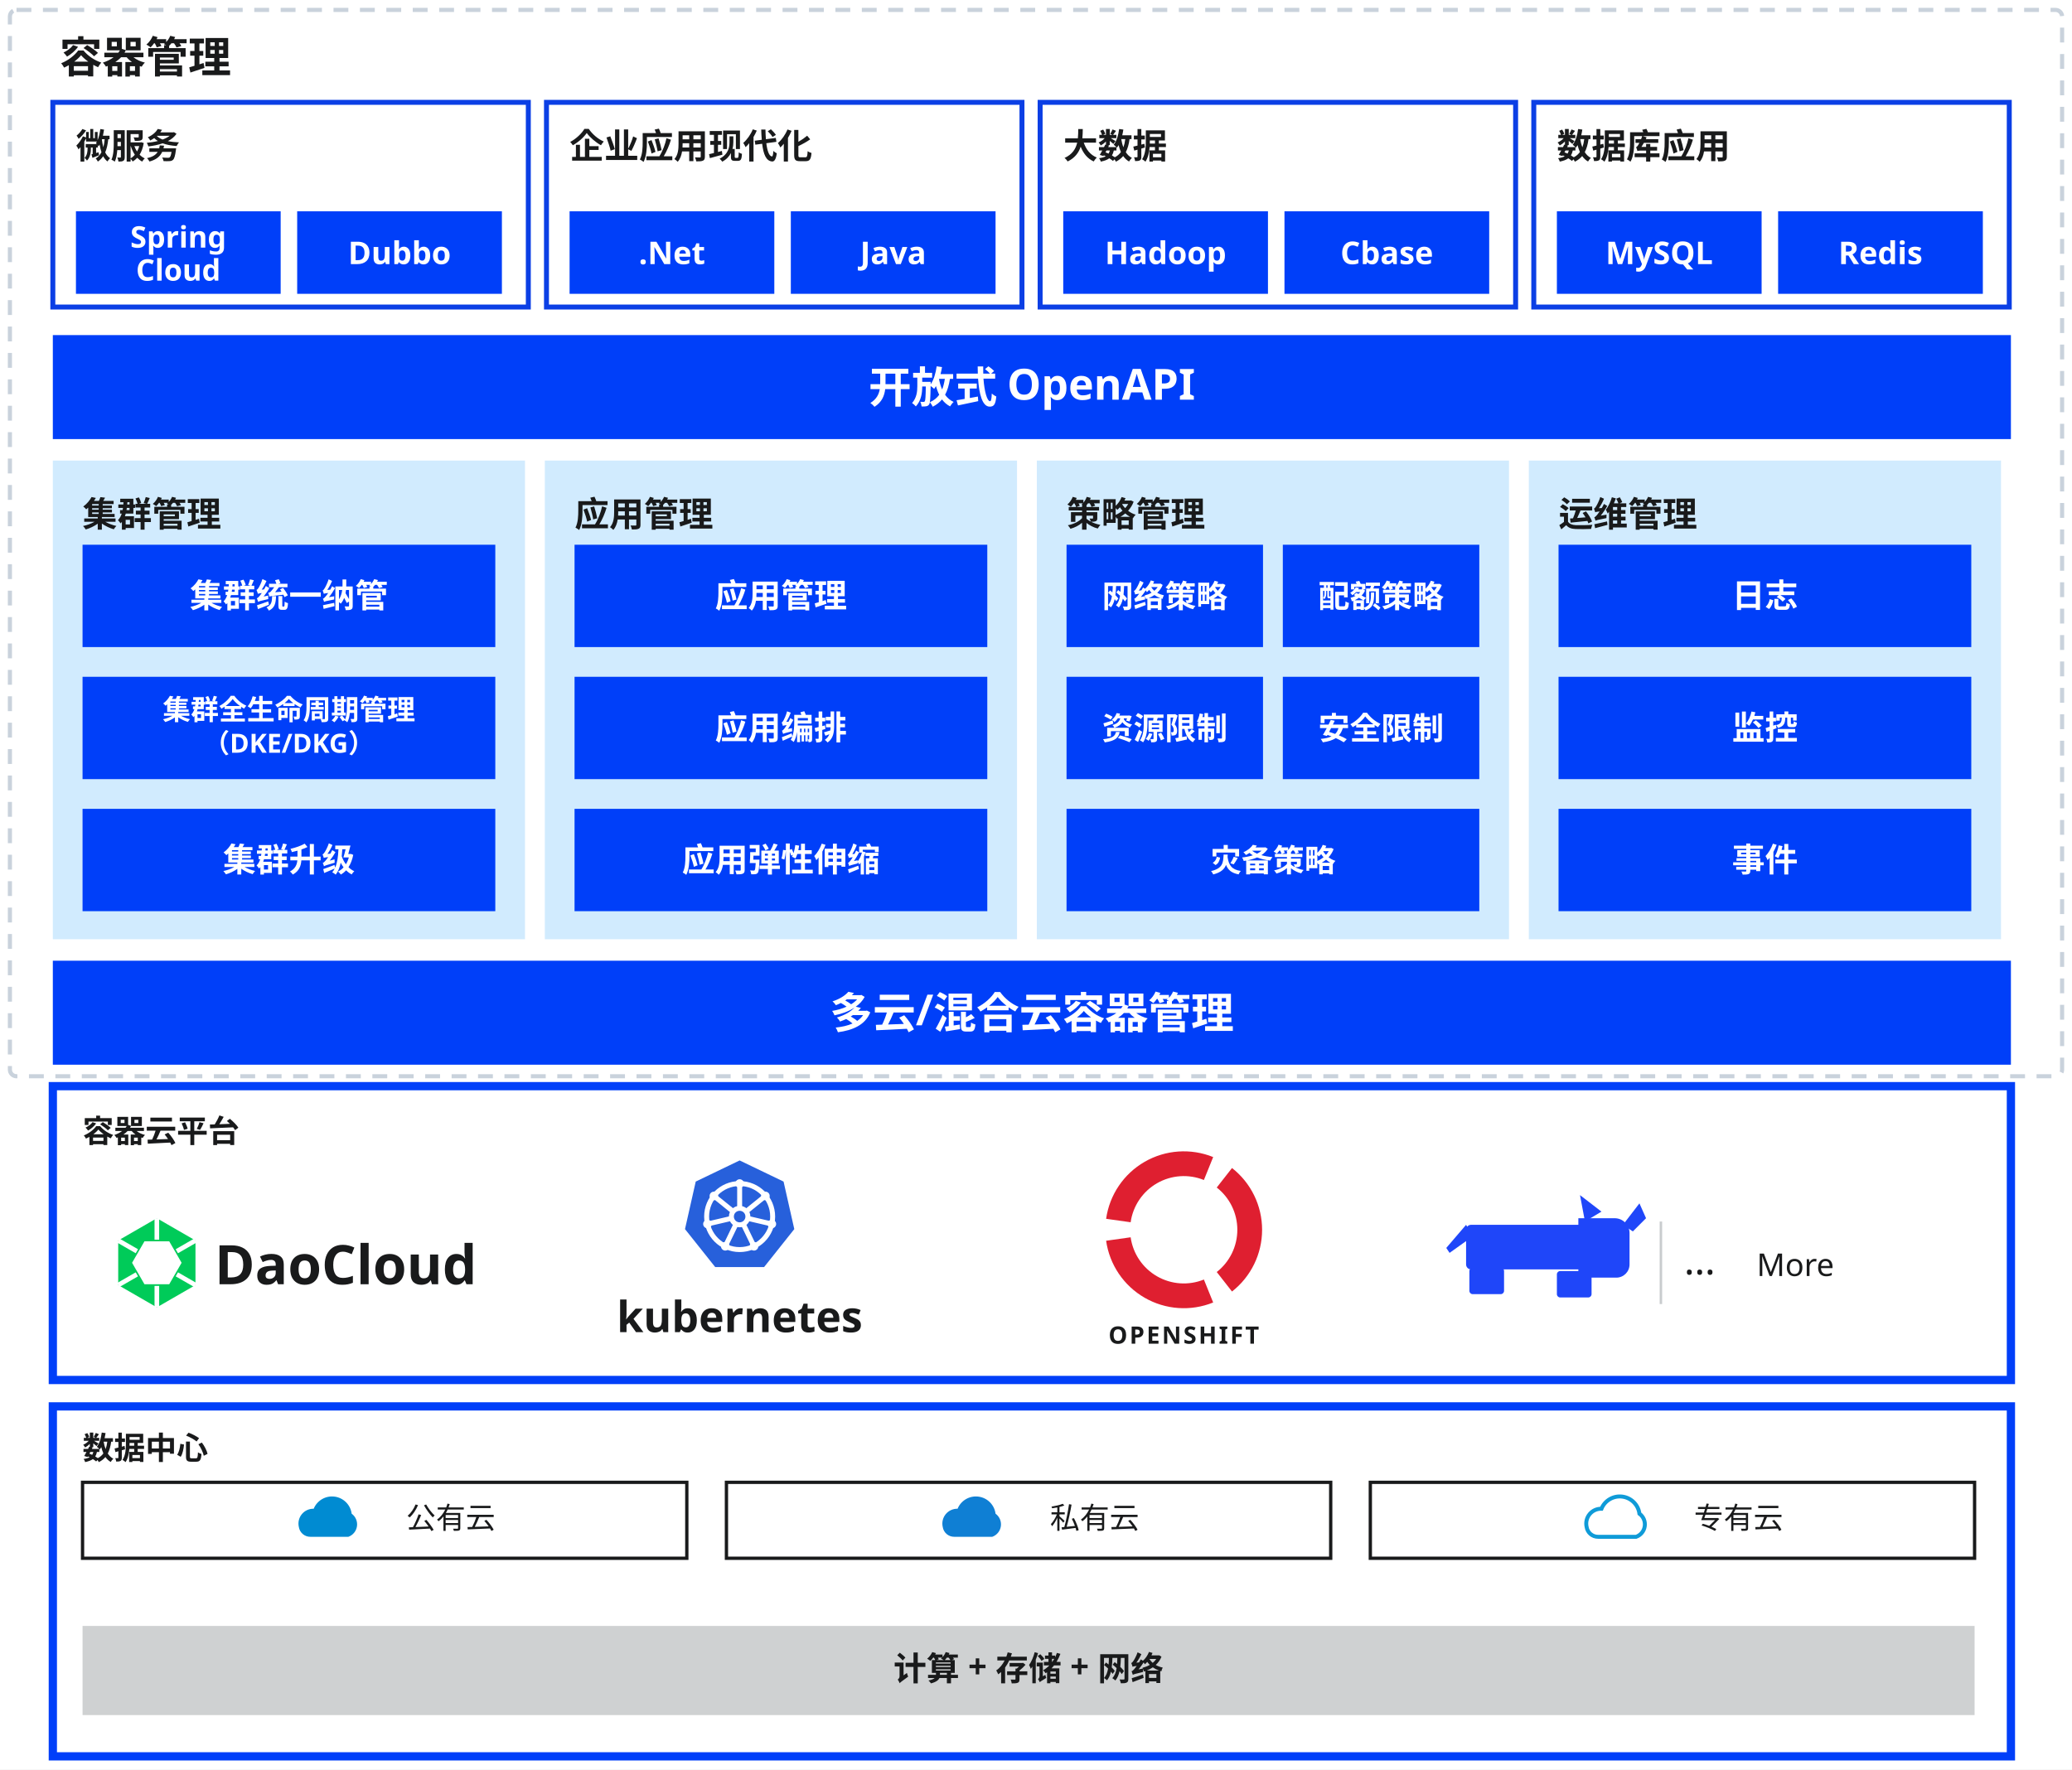
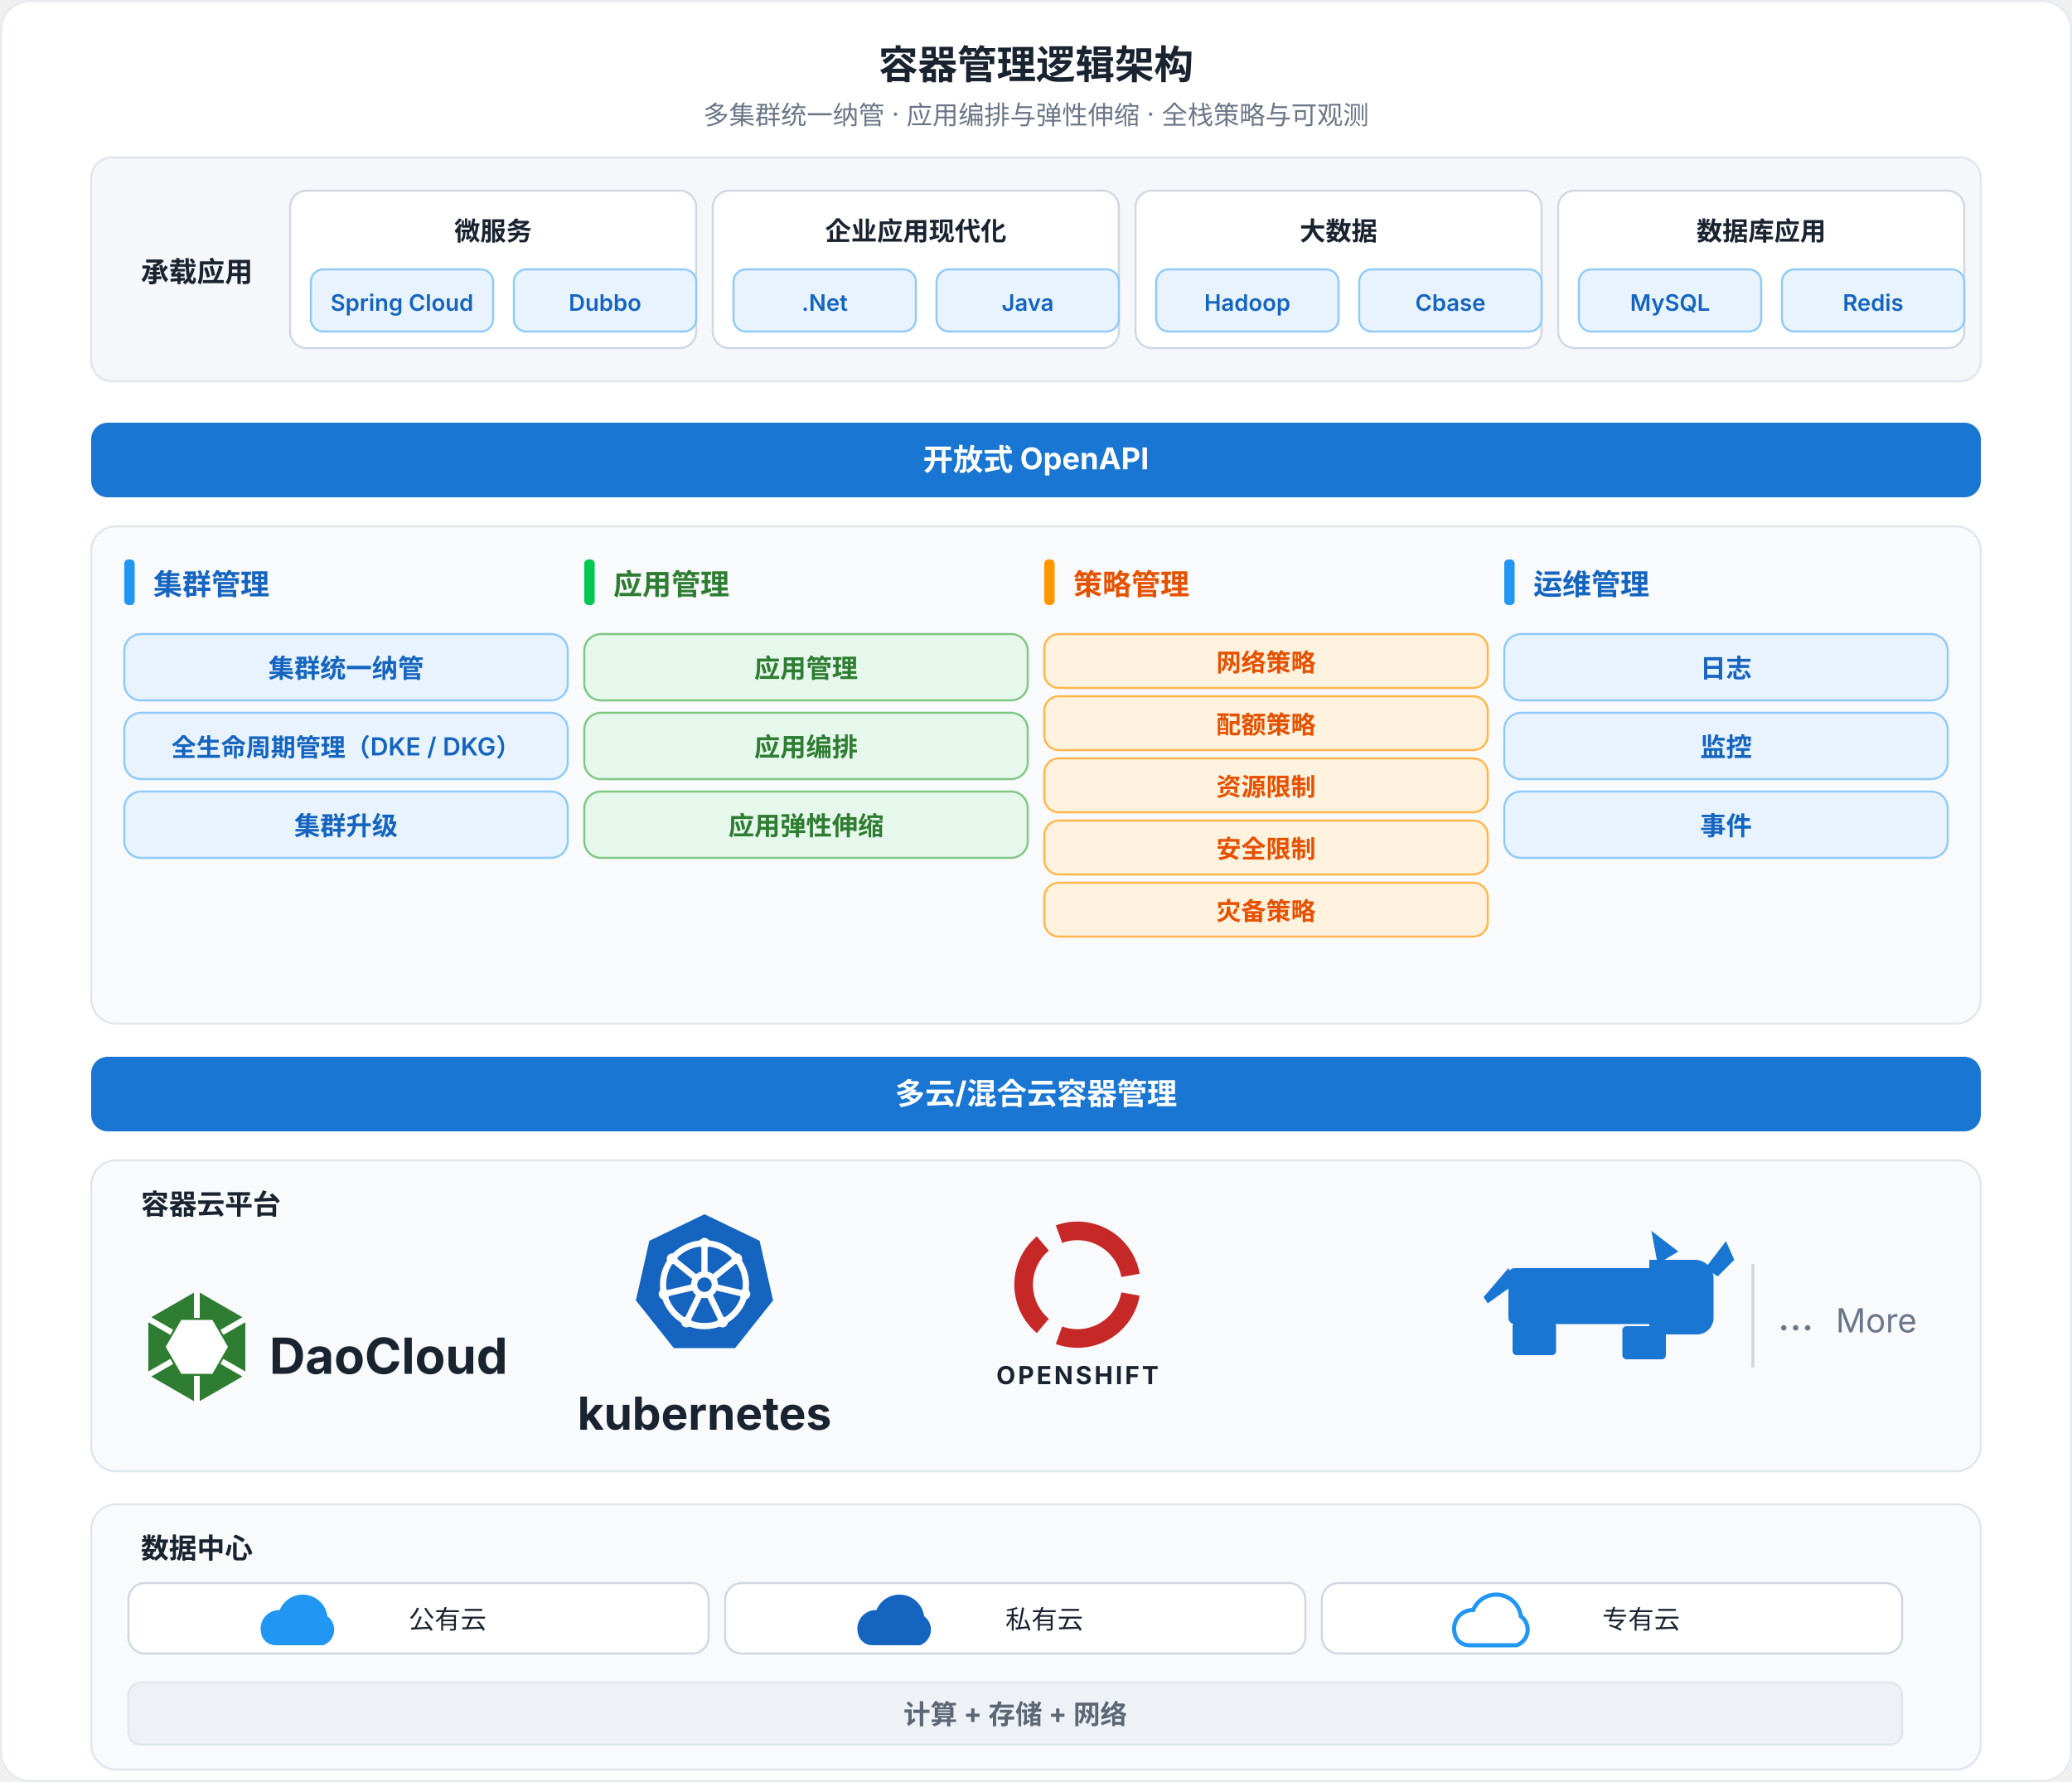
- <svg xmlns="http://www.w3.org/2000/svg" viewBox="0 0 1255 1072" width="100%" role="img" aria-label="DCE 容器管理逻辑架构图" font-family="'Noto Sans SC','PingFang SC','Microsoft YaHei','Hiragino Sans GB','Source Han Sans SC',system-ui,sans-serif">
-   <rect width="1255" height="1072" fill="#FFFFFF" />
-   <rect x="6" y="6" width="1243" height="646" rx="4" fill="none" stroke="#C9D2DC" stroke-width="2.5" stroke-dasharray="9 7" />
-   <text x="36" y="44" font-size="26" font-weight="700" fill="#191A1B">容器管理</text>
-   <rect x="32" y="62" width="288" height="124" fill="#FFFFFF" stroke="#0B3FE5" stroke-width="3" />
-   <text x="46" y="96" font-size="21" font-weight="700" fill="#191A1B">微服务</text>
-   <rect x="46" y="128" width="124" height="50" fill="#003FF9" />
-   <text x="108.0" y="150" font-size="18" font-weight="600" fill="#FFFFFF" text-anchor="middle">Spring</text>
-   <text x="108.0" y="170" font-size="18" font-weight="600" fill="#FFFFFF" text-anchor="middle">Cloud</text>
-   <rect x="180" y="128" width="124" height="50" fill="#003FF9" />
-   <text x="242.0" y="160.0" font-size="19" font-weight="600" fill="#FFFFFF" text-anchor="middle">Dubbo</text>
-   <rect x="331" y="62" width="288" height="124" fill="#FFFFFF" stroke="#0B3FE5" stroke-width="3" />
-   <text x="345" y="96" font-size="21" font-weight="700" fill="#191A1B">企业应用现代化</text>
-   <rect x="345" y="128" width="124" height="50" fill="#003FF9" />
-   <text x="407.0" y="160.0" font-size="19" font-weight="600" fill="#FFFFFF" text-anchor="middle">.Net</text>
-   <rect x="479" y="128" width="124" height="50" fill="#003FF9" />
-   <text x="541.0" y="160.0" font-size="19" font-weight="600" fill="#FFFFFF" text-anchor="middle">Java</text>
-   <rect x="630" y="62" width="288" height="124" fill="#FFFFFF" stroke="#0B3FE5" stroke-width="3" />
-   <text x="644" y="96" font-size="21" font-weight="700" fill="#191A1B">大数据</text>
-   <rect x="644" y="128" width="124" height="50" fill="#003FF9" />
-   <text x="706.0" y="160.0" font-size="19" font-weight="600" fill="#FFFFFF" text-anchor="middle">Hadoop</text>
-   <rect x="778" y="128" width="124" height="50" fill="#003FF9" />
-   <text x="840.0" y="160.0" font-size="19" font-weight="600" fill="#FFFFFF" text-anchor="middle">Cbase</text>
-   <rect x="929" y="62" width="288" height="124" fill="#FFFFFF" stroke="#0B3FE5" stroke-width="3" />
-   <text x="943" y="96" font-size="21" font-weight="700" fill="#191A1B">数据库应用</text>
-   <rect x="943" y="128" width="124" height="50" fill="#003FF9" />
-   <text x="1005.0" y="160.0" font-size="19" font-weight="600" fill="#FFFFFF" text-anchor="middle">MySQL</text>
-   <rect x="1077" y="128" width="124" height="50" fill="#003FF9" />
-   <text x="1139.0" y="160.0" font-size="19" font-weight="600" fill="#FFFFFF" text-anchor="middle">Redis</text>
-   <rect x="32" y="203" width="1186" height="63" fill="#003FF9" />
-   <text x="625" y="244" font-size="26" font-weight="700" fill="#FFFFFF" text-anchor="middle">开放式 OpenAPI</text>
-   <rect x="32" y="279" width="286" height="290" fill="#D1EBFE" />
-   <text x="50" y="319" font-size="21" font-weight="700" fill="#191A1B">集群管理</text>
-   <rect x="50" y="330" width="250" height="62" fill="#003FF9" />
-   <text x="175" y="368.0" font-size="20" font-weight="600" fill="#FFFFFF" text-anchor="middle">集群统一纳管</text>
-   <rect x="50" y="410" width="250" height="62" fill="#003FF9" />
-   <text x="175" y="436" font-size="17" font-weight="600" fill="#FFFFFF" text-anchor="middle">集群全生命周期管理</text>
-   <text x="175" y="456" font-size="16" font-weight="600" fill="#FFFFFF" text-anchor="middle">（DKE/DKG）</text>
-   <rect x="50" y="490" width="250" height="62" fill="#003FF9" />
-   <text x="175" y="528.0" font-size="20" font-weight="600" fill="#FFFFFF" text-anchor="middle">集群升级</text>
-   <rect x="330" y="279" width="286" height="290" fill="#D1EBFE" />
-   <text x="348" y="319" font-size="21" font-weight="700" fill="#191A1B">应用管理</text>
-   <rect x="348" y="330" width="250" height="62" fill="#003FF9" />
-   <text x="473" y="368.0" font-size="20" font-weight="600" fill="#FFFFFF" text-anchor="middle">应用管理</text>
-   <rect x="348" y="410" width="250" height="62" fill="#003FF9" />
-   <text x="473" y="448.0" font-size="20" font-weight="600" fill="#FFFFFF" text-anchor="middle">应用编排</text>
-   <rect x="348" y="490" width="250" height="62" fill="#003FF9" />
-   <text x="473" y="528.0" font-size="20" font-weight="600" fill="#FFFFFF" text-anchor="middle">应用弹性伸缩</text>
-   <rect x="628" y="279" width="286" height="290" fill="#D1EBFE" />
-   <text x="646" y="319" font-size="21" font-weight="700" fill="#191A1B">策略管理</text>
-   <rect x="646" y="330" width="119" height="62" fill="#003FF9" />
-   <text x="705.5" y="368.0" font-size="19" font-weight="600" fill="#FFFFFF" text-anchor="middle">网络策略</text>
-   <rect x="777" y="330" width="119" height="62" fill="#003FF9" />
-   <text x="836.5" y="368.0" font-size="19" font-weight="600" fill="#FFFFFF" text-anchor="middle">配额策略</text>
-   <rect x="646" y="410" width="119" height="62" fill="#003FF9" />
-   <text x="705.5" y="448.0" font-size="19" font-weight="600" fill="#FFFFFF" text-anchor="middle">资源限制</text>
-   <rect x="777" y="410" width="119" height="62" fill="#003FF9" />
-   <text x="836.5" y="448.0" font-size="19" font-weight="600" fill="#FFFFFF" text-anchor="middle">安全限制</text>
-   <rect x="646" y="490" width="250" height="62" fill="#003FF9" />
-   <text x="771" y="528.0" font-size="19" font-weight="600" fill="#FFFFFF" text-anchor="middle">灾备策略</text>
-   <rect x="926" y="279" width="286" height="290" fill="#D1EBFE" />
-   <text x="944" y="319" font-size="21" font-weight="700" fill="#191A1B">运维管理</text>
-   <rect x="944" y="330" width="250" height="62" fill="#003FF9" />
-   <text x="1069" y="368.0" font-size="20" font-weight="600" fill="#FFFFFF" text-anchor="middle">日志</text>
-   <rect x="944" y="410" width="250" height="62" fill="#003FF9" />
-   <text x="1069" y="448.0" font-size="20" font-weight="600" fill="#FFFFFF" text-anchor="middle">监控</text>
-   <rect x="944" y="490" width="250" height="62" fill="#003FF9" />
-   <text x="1069" y="528.0" font-size="20" font-weight="600" fill="#FFFFFF" text-anchor="middle">事件</text>
-   <rect x="32" y="582" width="1186" height="63" fill="#003FF9" />
-   <text x="625" y="623" font-size="26" font-weight="700" fill="#FFFFFF" text-anchor="middle">多云/混合云容器管理</text>
-   <rect x="32" y="658" width="1186" height="178" fill="#FFFFFF" stroke="#003FF9" stroke-width="5" />
-   <text x="50" y="692" font-size="19" font-weight="700" fill="#191A1B">容器云平台</text>
-   <polygon points="95.0,738.0 71.6,751.5 71.6,778.5 95.0,792.0 118.4,778.5 118.4,751.5" fill="#00CB59" />
-   <polygon points="102.5,752.0 87.5,752.0 80.0,765.0 87.5,778.0 102.5,778.0 110.0,765.0" fill="#FFFFFF" />
-   <line x1="95.0" y1="751.0" x2="95.0" y2="738.0" stroke="#FFFFFF" stroke-width="2.8" />
-   <line x1="82.9" y1="758.0" x2="71.6" y2="751.5" stroke="#FFFFFF" stroke-width="2.8" />
-   <line x1="82.9" y1="772.0" x2="71.6" y2="778.5" stroke="#FFFFFF" stroke-width="2.8" />
-   <line x1="95.0" y1="779.0" x2="95.0" y2="792.0" stroke="#FFFFFF" stroke-width="2.8" />
-   <line x1="107.1" y1="772.0" x2="118.4" y2="778.5" stroke="#FFFFFF" stroke-width="2.8" />
-   <line x1="107.1" y1="758.0" x2="118.4" y2="751.5" stroke="#FFFFFF" stroke-width="2.8" />
-   <text x="130" y="778" font-size="33" font-weight="700" fill="#191A1B">DaoCloud</text>
-   <polygon points="448.0,703.0 421.4,715.8 414.9,744.6 433.2,767.6 462.8,767.6 481.1,744.6 474.6,715.8" fill="#2760DB" />
-   <circle cx="448" cy="737" r="20" fill="none" stroke="#FFFFFF" stroke-width="3" />
-   <line x1="448.0" y1="731.0" x2="448.0" y2="717.0" stroke="#FFFFFF" stroke-width="3" stroke-linecap="round" />
-   <circle cx="448.0" cy="717.0" r="2.6" fill="#FFFFFF" />
-   <line x1="443.3" y1="733.3" x2="432.4" y2="724.5" stroke="#FFFFFF" stroke-width="3" stroke-linecap="round" />
-   <circle cx="432.4" cy="724.5" r="2.6" fill="#FFFFFF" />
-   <line x1="442.2" y1="738.3" x2="428.5" y2="741.5" stroke="#FFFFFF" stroke-width="3" stroke-linecap="round" />
-   <circle cx="428.5" cy="741.5" r="2.6" fill="#FFFFFF" />
-   <line x1="445.4" y1="742.4" x2="439.3" y2="755.0" stroke="#FFFFFF" stroke-width="3" stroke-linecap="round" />
-   <circle cx="439.3" cy="755.0" r="2.6" fill="#FFFFFF" />
-   <line x1="450.6" y1="742.4" x2="456.7" y2="755.0" stroke="#FFFFFF" stroke-width="3" stroke-linecap="round" />
-   <circle cx="456.7" cy="755.0" r="2.6" fill="#FFFFFF" />
-   <line x1="453.8" y1="738.3" x2="467.5" y2="741.5" stroke="#FFFFFF" stroke-width="3" stroke-linecap="round" />
-   <circle cx="467.5" cy="741.5" r="2.6" fill="#FFFFFF" />
-   <line x1="452.7" y1="733.3" x2="463.6" y2="724.5" stroke="#FFFFFF" stroke-width="3" stroke-linecap="round" />
-   <circle cx="463.6" cy="724.5" r="2.6" fill="#FFFFFF" />
-   <circle cx="448" cy="737" r="5" fill="none" stroke="#FFFFFF" stroke-width="3" />
-   <text x="448" y="807" font-size="26" font-weight="700" fill="#191A1B" text-anchor="middle">kubernetes</text>
-   <path d="M732.0 707.9 A40 40 0 0 0 677.4 739.4" fill="none" stroke="#DF1F30" stroke-width="15" />
-   <path d="M677.4 750.6 A40 40 0 0 0 732.0 782.1" fill="none" stroke="#DF1F30" stroke-width="15" />
-   <path d="M741.6 776.5 A40 40 0 0 0 741.6 713.5" fill="none" stroke="#DF1F30" stroke-width="15" />
-   <text x="717" y="814" font-size="14.5" font-weight="700" fill="#191A1B" letter-spacing="1.2" text-anchor="middle">OPENSHIFT</text>
-   <g fill="#1F46F9">
-     <rect x="888" y="742" width="74" height="27" rx="3" />
-     <path d="M956 738 h22 a9 9 0 0 1 9 9 v19 a8 8 0 0 1 -8 8 h-23 z" />
-     <path d="M960 740 l-3 -16 l13 10 z" />
-     <path d="M983 742 l10 -13 l4 9 l-8 8 z" />
-     <rect x="890" y="768" width="21" height="16" rx="2" />
-     <rect x="943" y="770" width="21" height="16" rx="2" />
-     <path d="M888 742 l4 7 l-14 10 l-2 -3 z" />
+ <svg xmlns="http://www.w3.org/2000/svg" viewBox="0 0 1000 860" width="100%" role="img" aria-labelledby="ktitle kdesc" font-family="-apple-system,'PingFang SC','Microsoft YaHei','Noto Sans SC','Source Han Sans SC',system-ui,sans-serif">
+   <style>
+     @media (prefers-color-scheme: dark) {
+       rect[x="0.5"] { fill: rgba(255,255,255,0.015); stroke: #2e3540; }
+       [fill="#ffffff"]:not([x="0.5"]) { fill: #232936; }
+       [fill="#f5f7fa"] { fill: #1e2530; }
+       [fill="#f8fafc"] { fill: #1a212c; }
+       [fill="#eef2f6"] { fill: #232b38; }
+       [fill="#e8f3fd"] { fill: #1c2838; }
+       [fill="#e6f7ec"] { fill: #1b2c22; }
+       [fill="#fff3e0"] { fill: #2b2519; }
+       [fill="#1a2330"] { fill: #e6ebf2; }
+       [fill="#5c6775"] { fill: #b6bfcb; }
+       [fill="#6b7688"] { fill: #8b95a5; }
+       [fill="#1565c0"] { fill: #64b5f6; }
+       [fill="#2e7d32"] { fill: #81c784; }
+       [fill="#e65100"] { fill: #ffb74d; }
+       [fill="#c62828"] { fill: #ef9a9a; }
+       [fill="#1976d2"] { fill: #42a5f5; }
+       [fill="#2196f3"] { fill: #42a5f5; }
+       [stroke="#e0e6ee"] { stroke: #2e3540; }
+       [stroke="#e6eaf1"] { stroke: #2e3540; }
+       [stroke="#cfd8e3"] { stroke: #3a4450; }
+       [stroke="#90caf9"] { stroke: #2c4a6e; }
+       [stroke="#81c784"] { stroke: #2c5940; }
+       [stroke="#ffb74d"] { stroke: #5c4a26; }
+       [stroke="#2196f3"] { stroke: #42a5f5; }
+       [stroke="#ffffff"] { stroke: #232936; }
+     }
+   </style>
+   <rect x="0.5" y="0.5" width="999" height="859" rx="14" fill="#ffffff" stroke="#e6eaf1" />
+   <text x="500" text-anchor="middle" y="38" font-size="19" font-weight="600" fill="#1a2330">容器管理逻辑架构</text>
+   <text x="500" text-anchor="middle" y="60" font-size="12.5" fill="#6b7688">多集群统一纳管 · 应用编排与弹性伸缩 · 全栈策略与可观测</text>
+   <rect x="44" y="76" width="912" height="108" rx="10" fill="#f5f7fa" stroke="#e0e6ee" />
+   <text x="68" y="136" font-size="13.5" font-weight="700" fill="#1a2330">承载应用</text>
+   <g text-anchor="middle">
+     <rect x="140" y="92" width="196" height="76" rx="8" fill="#ffffff" stroke="#cfd8e3" />
+     <text x="238" y="116" font-size="12.5" font-weight="700" fill="#1a2330">微服务</text>
+     <rect x="150" y="130" width="88" height="30" rx="6" fill="#e8f3fd" stroke="#90caf9" />
+     <text x="194" y="150" font-size="11" font-weight="600" fill="#1565c0">Spring Cloud</text>
+     <rect x="248" y="130" width="88" height="30" rx="6" fill="#e8f3fd" stroke="#90caf9" />
+     <text x="292" y="150" font-size="11" font-weight="600" fill="#1565c0">Dubbo</text>
+     <rect x="344" y="92" width="196" height="76" rx="8" fill="#ffffff" stroke="#cfd8e3" />
+     <text x="442" y="116" font-size="12.5" font-weight="700" fill="#1a2330">企业应用现代化</text>
+     <rect x="354" y="130" width="88" height="30" rx="6" fill="#e8f3fd" stroke="#90caf9" />
+     <text x="398" y="150" font-size="11" font-weight="600" fill="#1565c0">.Net</text>
+     <rect x="452" y="130" width="88" height="30" rx="6" fill="#e8f3fd" stroke="#90caf9" />
+     <text x="496" y="150" font-size="11" font-weight="600" fill="#1565c0">Java</text>
+     <rect x="548" y="92" width="196" height="76" rx="8" fill="#ffffff" stroke="#cfd8e3" />
+     <text x="646" y="116" font-size="12.5" font-weight="700" fill="#1a2330">大数据</text>
+     <rect x="558" y="130" width="88" height="30" rx="6" fill="#e8f3fd" stroke="#90caf9" />
+     <text x="602" y="150" font-size="11" font-weight="600" fill="#1565c0">Hadoop</text>
+     <rect x="656" y="130" width="88" height="30" rx="6" fill="#e8f3fd" stroke="#90caf9" />
+     <text x="700" y="150" font-size="11" font-weight="600" fill="#1565c0">Cbase</text>
+     <rect x="752" y="92" width="196" height="76" rx="8" fill="#ffffff" stroke="#cfd8e3" />
+     <text x="850" y="116" font-size="12.5" font-weight="700" fill="#1a2330">数据库应用</text>
+     <rect x="762" y="130" width="88" height="30" rx="6" fill="#e8f3fd" stroke="#90caf9" />
+     <text x="806" y="150" font-size="11" font-weight="600" fill="#1565c0">MySQL</text>
+     <rect x="860" y="130" width="88" height="30" rx="6" fill="#e8f3fd" stroke="#90caf9" />
+     <text x="904" y="150" font-size="11" font-weight="600" fill="#1565c0">Redis</text>
  </g>
-   <line x1="1006" y1="740" x2="1006" y2="790" stroke="#C9CCCE" stroke-width="1.5" />
-   <text x="1020" y="772" font-size="24" fill="#191A1B">…</text>
-   <text x="1064" y="773" font-size="19" fill="#191A1B">More</text>
-   <rect x="32" y="852" width="1186" height="212" fill="#FFFFFF" stroke="#003FF9" stroke-width="5" />
-   <text x="50" y="884" font-size="19" font-weight="700" fill="#191A1B">数据中心</text>
-   <rect x="50" y="898" width="366" height="46" fill="#FFFFFF" stroke="#191A1B" stroke-width="2" />
-   <path d="M181 925 a9 9 0 0 1 9 -11 a12 12 0 0 1 23 3 a8 8 0 0 1 -2 14 h-23 a7 7 0 0 1 -7 -6 z" fill="#008BD2" />
-   <text x="246" y="926" font-size="18" fill="#191A1B">公有云</text>
-   <rect x="440" y="898" width="366" height="46" fill="#FFFFFF" stroke="#191A1B" stroke-width="2" />
-   <path d="M571 925 a9 9 0 0 1 9 -11 a12 12 0 0 1 23 3 a8 8 0 0 1 -2 14 h-23 a7 7 0 0 1 -7 -6 z" fill="#0F7FD4" />
-   <text x="636" y="926" font-size="18" fill="#191A1B">私有云</text>
-   <rect x="830" y="898" width="366" height="46" fill="#FFFFFF" stroke="#191A1B" stroke-width="2" />
-   <path d="M961 925 a9 9 0 0 1 9 -11 a12 12 0 0 1 23 3 a8 8 0 0 1 -2 14 h-23 a7 7 0 0 1 -7 -6 z" fill="none" stroke="#0F9BD8" stroke-width="2.4" />
-   <text x="1026" y="926" font-size="18" fill="#191A1B">专有云</text>
-   <rect x="50" y="985" width="1146" height="54" fill="#CFD1D2" />
-   <text x="623" y="1018" font-size="20" font-weight="700" fill="#191A1B" text-anchor="middle">计算 + 存储 + 网络</text>
-   <style>
- @media (prefers-color-scheme: dark) {
-   circle[fill="#FFFFFF" i]{fill:#232a36}
-   line[stroke="#C9CCCE" i]{stroke:#8a94a6}
-   polygon[fill="#FFFFFF" i]{fill:#232a36}
-   rect[fill="#CFD1D2" i]{fill:#2b3444}
-   rect[fill="#D1EBFE" i]{fill:#232a36}
-   rect[fill="#FFFFFF" i]{fill:#232a36}
-   rect[stroke="#191A1B" i]{stroke:#cfd6e0}
-   rect[stroke="#C9D2DC" i]{stroke:#8a94a6}
-   text[fill="#191A1B" i]{fill:#dfe5ee}
- }
- </style>
+   <rect x="44" y="204" width="912" height="36" rx="8" fill="#1976d2" />
+   <text x="500" text-anchor="middle" y="227" font-size="14.5" font-weight="700" fill="#ffffff">开放式 OpenAPI</text>
+   <rect x="44" y="254" width="912" height="240" rx="12" fill="#f8fafc" stroke="#e0e6ee" />
+   <rect x="60" y="270" width="5" height="22" rx="2" fill="#2196f3" />
+   <text x="74" y="287" font-size="14" font-weight="700" fill="#1565c0">集群管理</text>
+   <g text-anchor="middle">
+     <rect x="60" y="306" width="214" height="32" rx="8" fill="#e8f3fd" stroke="#90caf9" />
+     <text x="167" y="327" font-size="12.5" font-weight="600" fill="#1565c0">集群统一纳管</text>
+     <rect x="60" y="344" width="214" height="32" rx="8" fill="#e8f3fd" stroke="#90caf9" />
+     <text x="167" y="365" font-size="12" font-weight="600" fill="#1565c0">全生命周期管理（DKE / DKG）</text>
+     <rect x="60" y="382" width="214" height="32" rx="8" fill="#e8f3fd" stroke="#90caf9" />
+     <text x="167" y="403" font-size="12.5" font-weight="600" fill="#1565c0">集群升级</text>
+   </g>
+   <rect x="282" y="270" width="5" height="22" rx="2" fill="#00c853" />
+   <text x="296" y="287" font-size="14" font-weight="700" fill="#2e7d32">应用管理</text>
+   <g text-anchor="middle">
+     <rect x="282" y="306" width="214" height="32" rx="8" fill="#e6f7ec" stroke="#81c784" />
+     <text x="389" y="327" font-size="12.5" font-weight="600" fill="#2e7d32">应用管理</text>
+     <rect x="282" y="344" width="214" height="32" rx="8" fill="#e6f7ec" stroke="#81c784" />
+     <text x="389" y="365" font-size="12.5" font-weight="600" fill="#2e7d32">应用编排</text>
+     <rect x="282" y="382" width="214" height="32" rx="8" fill="#e6f7ec" stroke="#81c784" />
+     <text x="389" y="403" font-size="12.5" font-weight="600" fill="#2e7d32">应用弹性伸缩</text>
+   </g>
+   <rect x="504" y="270" width="5" height="22" rx="2" fill="#ff9800" />
+   <text x="518" y="287" font-size="14" font-weight="700" fill="#e65100">策略管理</text>
+   <g text-anchor="middle">
+     <rect x="504" y="306" width="214" height="26" rx="7" fill="#fff3e0" stroke="#ffb74d" />
+     <text x="611" y="324" font-size="12" font-weight="600" fill="#e65100">网络策略</text>
+     <rect x="504" y="336" width="214" height="26" rx="7" fill="#fff3e0" stroke="#ffb74d" />
+     <text x="611" y="354" font-size="12" font-weight="600" fill="#e65100">配额策略</text>
+     <rect x="504" y="366" width="214" height="26" rx="7" fill="#fff3e0" stroke="#ffb74d" />
+     <text x="611" y="384" font-size="12" font-weight="600" fill="#e65100">资源限制</text>
+     <rect x="504" y="396" width="214" height="26" rx="7" fill="#fff3e0" stroke="#ffb74d" />
+     <text x="611" y="414" font-size="12" font-weight="600" fill="#e65100">安全限制</text>
+     <rect x="504" y="426" width="214" height="26" rx="7" fill="#fff3e0" stroke="#ffb74d" />
+     <text x="611" y="444" font-size="12" font-weight="600" fill="#e65100">灾备策略</text>
+   </g>
+   <rect x="726" y="270" width="5" height="22" rx="2" fill="#2196f3" />
+   <text x="740" y="287" font-size="14" font-weight="700" fill="#1565c0">运维管理</text>
+   <g text-anchor="middle">
+     <rect x="726" y="306" width="214" height="32" rx="8" fill="#e8f3fd" stroke="#90caf9" />
+     <text x="833" y="327" font-size="12.5" font-weight="600" fill="#1565c0">日志</text>
+     <rect x="726" y="344" width="214" height="32" rx="8" fill="#e8f3fd" stroke="#90caf9" />
+     <text x="833" y="365" font-size="12.5" font-weight="600" fill="#1565c0">监控</text>
+     <rect x="726" y="382" width="214" height="32" rx="8" fill="#e8f3fd" stroke="#90caf9" />
+     <text x="833" y="403" font-size="12.5" font-weight="600" fill="#1565c0">事件</text>
+   </g>
+   <rect x="44" y="510" width="912" height="36" rx="8" fill="#1976d2" />
+   <text x="500" text-anchor="middle" y="533" font-size="14.5" font-weight="700" fill="#ffffff">多云/混合云容器管理</text>
+   <rect x="44" y="560" width="912" height="150" rx="12" fill="#f8fafc" stroke="#e0e6ee" />
+   <text x="68" y="586" font-size="13.5" font-weight="700" fill="#1a2330">容器云平台</text>
+   <polygon points="95,623 71.6,636.5 71.6,663.5 95,677 118.4,663.5 118.4,636.5" fill="#2e7d32" />
+   <polygon points="102.5,637 87.5,637 80,650 87.5,663 102.5,663 110,650" fill="#ffffff" />
+   <line x1="95" y1="636" x2="95" y2="623" stroke="#ffffff" stroke-width="2.8" />
+   <line x1="82.9" y1="643" x2="71.6" y2="636.5" stroke="#ffffff" stroke-width="2.8" />
+   <line x1="82.9" y1="657" x2="71.6" y2="663.5" stroke="#ffffff" stroke-width="2.8" />
+   <line x1="95" y1="664" x2="95" y2="677" stroke="#ffffff" stroke-width="2.8" />
+   <line x1="107.1" y1="657" x2="118.4" y2="663.5" stroke="#ffffff" stroke-width="2.8" />
+   <line x1="107.1" y1="643" x2="118.4" y2="636.5" stroke="#ffffff" stroke-width="2.8" />
+   <text x="130" y="663" font-size="24" font-weight="700" fill="#1a2330">DaoCloud</text>
+   <polygon points="340,586 313.4,598.8 306.9,627.6 325.2,650.6 354.8,650.6 373.1,627.6 366.6,598.8" fill="#1565c0" />
+   <circle cx="340" cy="620" r="20" fill="none" stroke="#ffffff" stroke-width="3" />
+   <line x1="340" y1="614" x2="340" y2="600" stroke="#ffffff" stroke-width="3" stroke-linecap="round" />
+   <circle cx="340" cy="600" r="2.6" fill="#ffffff" />
+   <line x1="335.3" y1="616.3" x2="324.4" y2="607.5" stroke="#ffffff" stroke-width="3" stroke-linecap="round" />
+   <circle cx="324.4" cy="607.5" r="2.6" fill="#ffffff" />
+   <line x1="334.2" y1="621.3" x2="320.5" y2="624.5" stroke="#ffffff" stroke-width="3" stroke-linecap="round" />
+   <circle cx="320.5" cy="624.5" r="2.6" fill="#ffffff" />
+   <line x1="337.4" y1="625.4" x2="331.3" y2="638" stroke="#ffffff" stroke-width="3" stroke-linecap="round" />
+   <circle cx="331.3" cy="638" r="2.6" fill="#ffffff" />
+   <line x1="342.6" y1="625.4" x2="348.7" y2="638" stroke="#ffffff" stroke-width="3" stroke-linecap="round" />
+   <circle cx="348.7" cy="638" r="2.6" fill="#ffffff" />
+   <line x1="345.8" y1="621.3" x2="359.5" y2="624.5" stroke="#ffffff" stroke-width="3" stroke-linecap="round" />
+   <circle cx="359.5" cy="624.5" r="2.6" fill="#ffffff" />
+   <line x1="344.7" y1="616.3" x2="355.6" y2="607.5" stroke="#ffffff" stroke-width="3" stroke-linecap="round" />
+   <circle cx="355.6" cy="607.5" r="2.6" fill="#ffffff" />
+   <circle cx="340" cy="620" r="5" fill="none" stroke="#ffffff" stroke-width="3" />
+   <text x="340" y="690" font-size="22" font-weight="700" fill="#1a2330" text-anchor="middle">kubernetes</text>
+   <path d="M545.6 624.5 A26 26 0 0 1 511.1 644.4" fill="none" stroke="#c62828" stroke-width="9" />
+   <path d="M503.3 639.9 A26 26 0 0 1 503.3 600.1" fill="none" stroke="#c62828" stroke-width="9" />
+   <path d="M511.1 595.6 A26 26 0 0 1 545.6 615.5" fill="none" stroke="#c62828" stroke-width="9" />
+   <text x="520" y="668" font-size="12" font-weight="700" fill="#1a2330" letter-spacing="1.2" text-anchor="middle">OPENSHIFT</text>
+   <g fill="#1976d2">
+     <rect x="728" y="612" width="74" height="27" rx="3" />
+     <path d="M796 608 h22 a9 9 0 0 1 9 9 v19 a8 8 0 0 1 -8 8 h-23 z" />
+     <path d="M800 610 l-3 -16 l13 10 z" />
+     <path d="M823 612 l10 -13 l4 9 l-8 8 z" />
+     <rect x="730" y="638" width="21" height="16" rx="2" />
+     <rect x="783" y="640" width="21" height="16" rx="2" />
+     <path d="M728 612 l4 7 l-14 10 l-2 -3 z" />
+   </g>
+   <line x1="846" y1="610" x2="846" y2="660" stroke="#cfd8e3" stroke-width="1.5" />
+   <text x="858" y="642" font-size="20" fill="#6b7688">…</text>
+   <text x="886" y="643" font-size="16" fill="#6b7688">More</text>
+   <rect x="44" y="726" width="912" height="128" rx="12" fill="#f8fafc" stroke="#e0e6ee" />
+   <text x="68" y="752" font-size="13.5" font-weight="700" fill="#1a2330">数据中心</text>
+   <g text-anchor="middle">
+     <rect x="62" y="764" width="280" height="34" rx="8" fill="#ffffff" stroke="#cfd8e3" />
+     <path d="M126 788 a9 9 0 0 1 9 -11 a12 12 0 0 1 23 3 a8 8 0 0 1 -2 14 h-23 a7 7 0 0 1 -7 -6 z" fill="#2196f3" />
+     <text x="216" y="786" font-size="12.5" fill="#1a2330">公有云</text>
+     <rect x="350" y="764" width="280" height="34" rx="8" fill="#ffffff" stroke="#cfd8e3" />
+     <path d="M414 788 a9 9 0 0 1 9 -11 a12 12 0 0 1 23 3 a8 8 0 0 1 -2 14 h-23 a7 7 0 0 1 -7 -6 z" fill="#1565c0" />
+     <text x="504" y="786" font-size="12.5" fill="#1a2330">私有云</text>
+     <rect x="638" y="764" width="280" height="34" rx="8" fill="#ffffff" stroke="#cfd8e3" />
+     <path d="M702 788 a9 9 0 0 1 9 -11 a12 12 0 0 1 23 3 a8 8 0 0 1 -2 14 h-23 a7 7 0 0 1 -7 -6 z" fill="none" stroke="#2196f3" stroke-width="2" />
+     <text x="792" y="786" font-size="12.5" fill="#1a2330">专有云</text>
+   </g>
+   <rect x="62" y="812" width="856" height="30" rx="6" fill="#eef2f6" stroke="#e0e6ee" />
+   <text x="490" text-anchor="middle" y="832" font-size="13" font-weight="700" fill="#5c6775">计算 + 存储 + 网络</text>
</svg>
